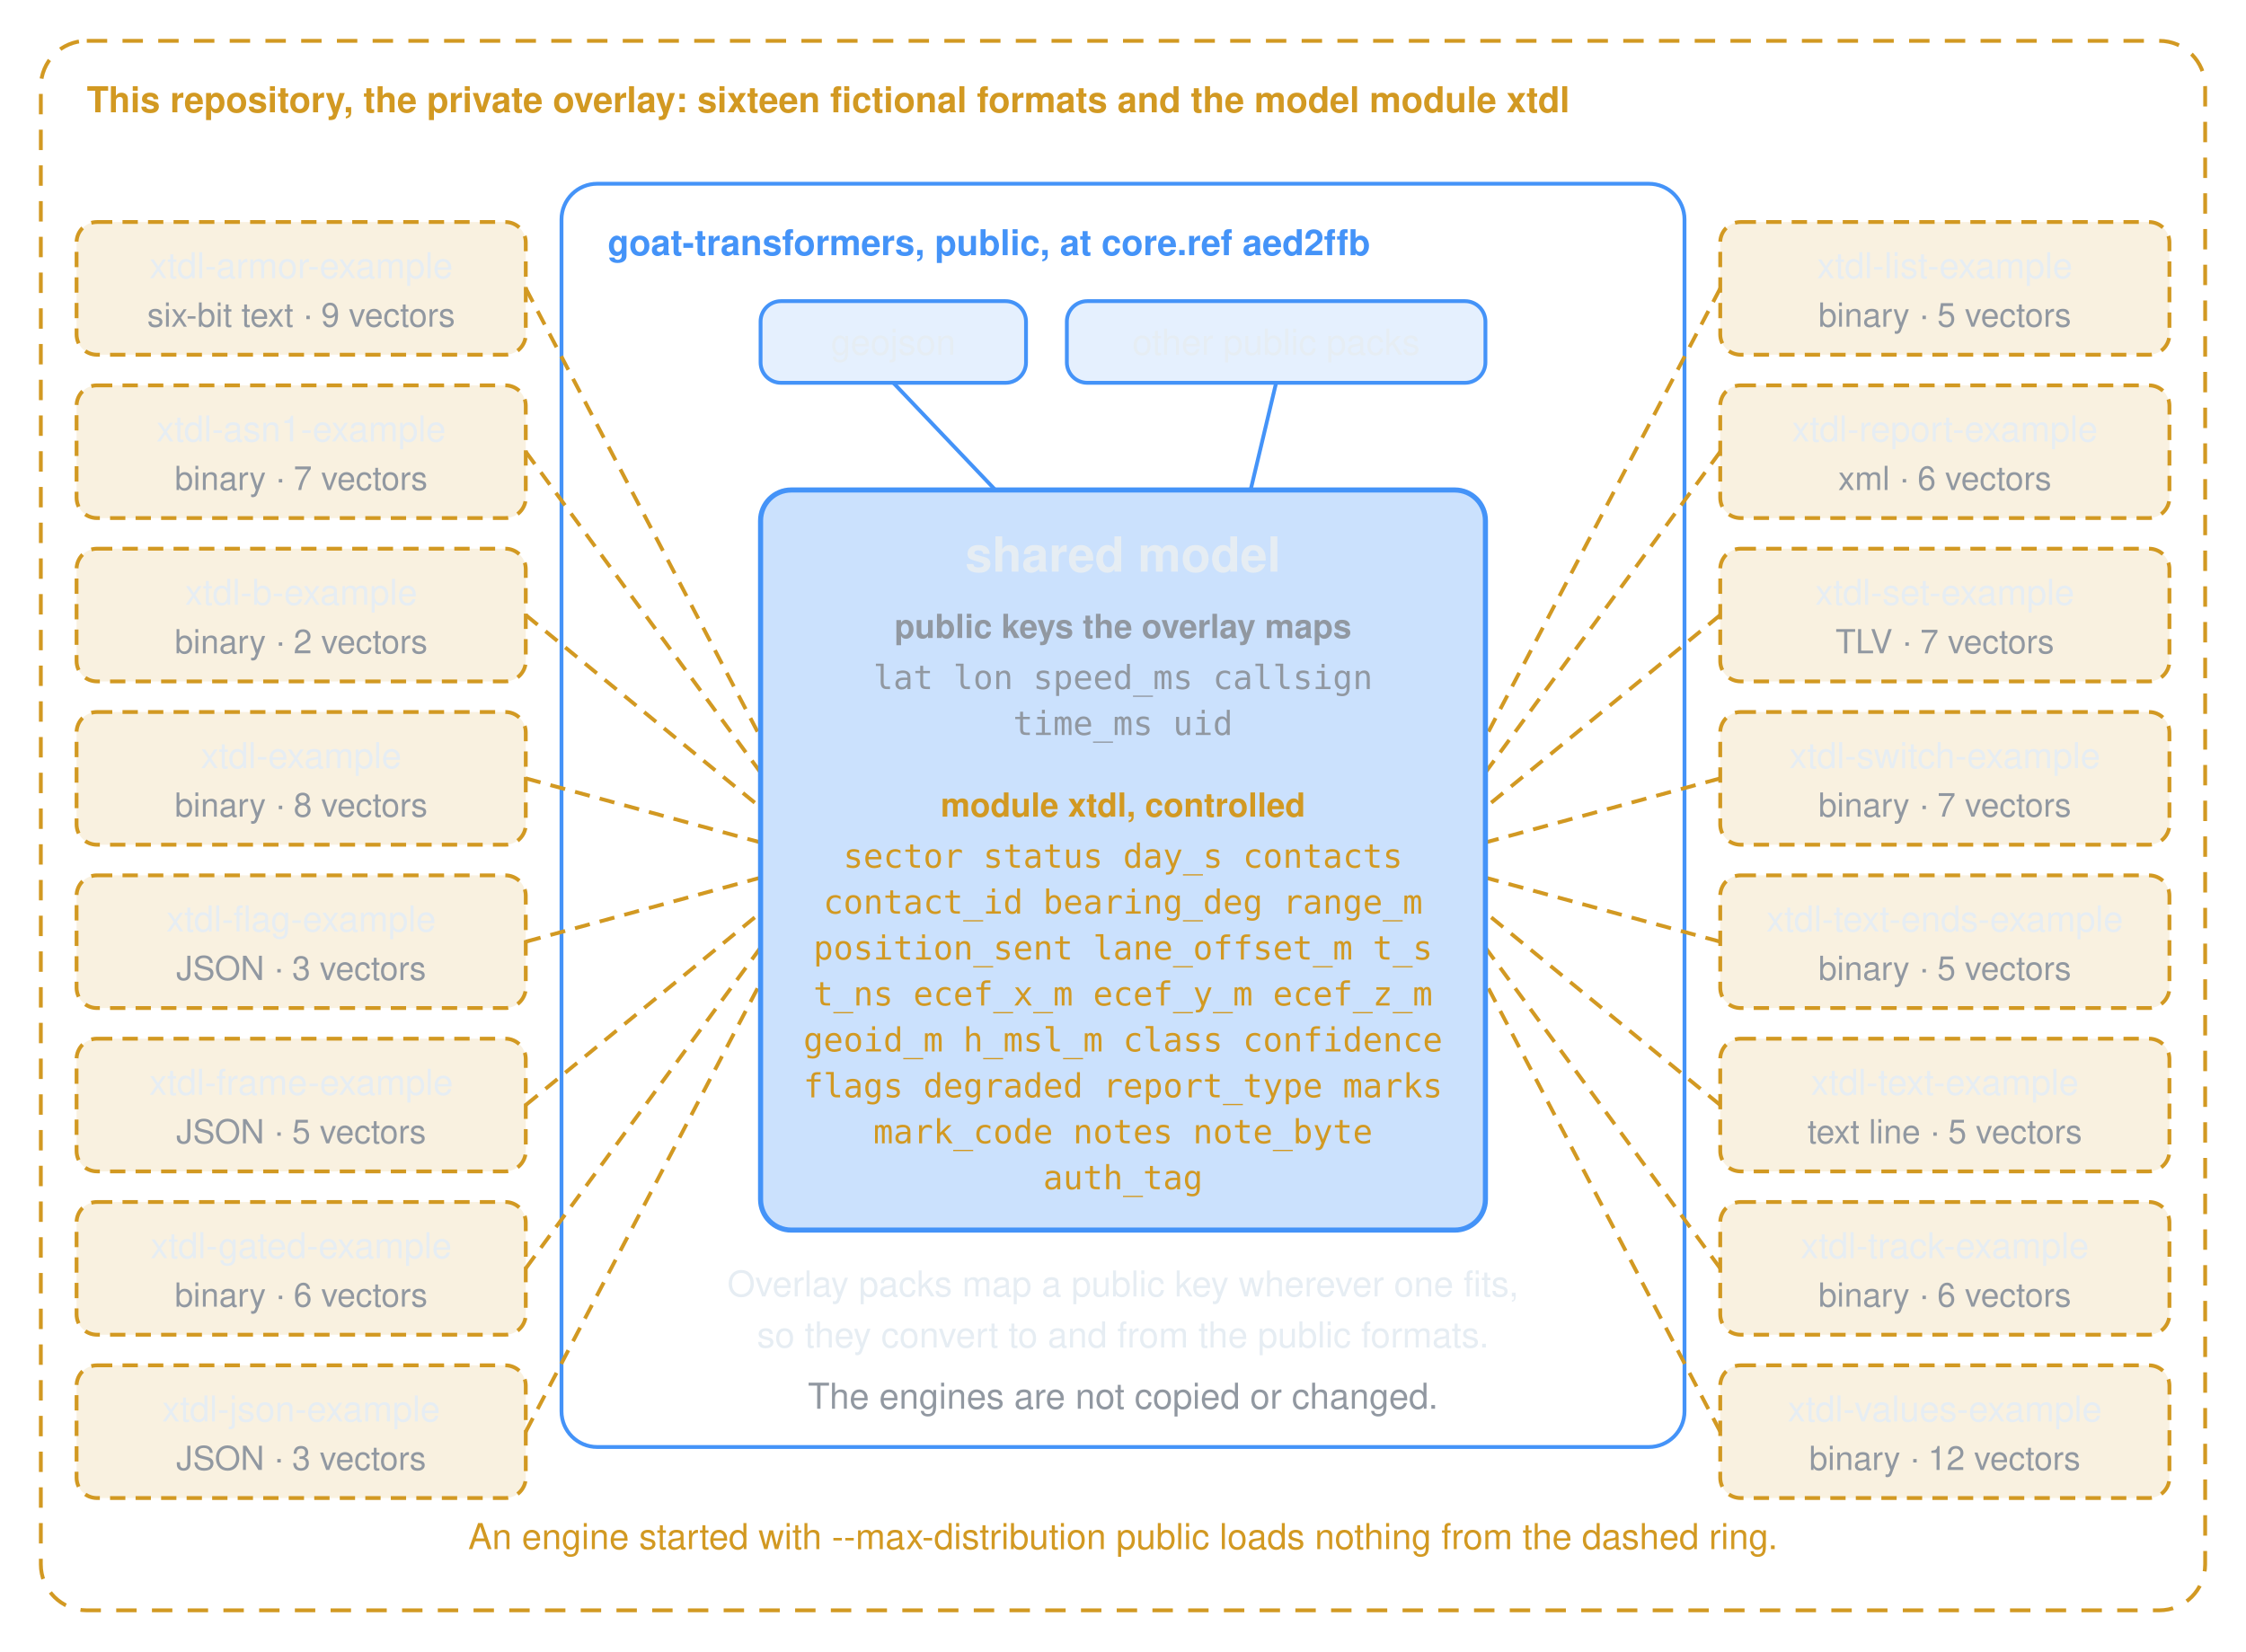
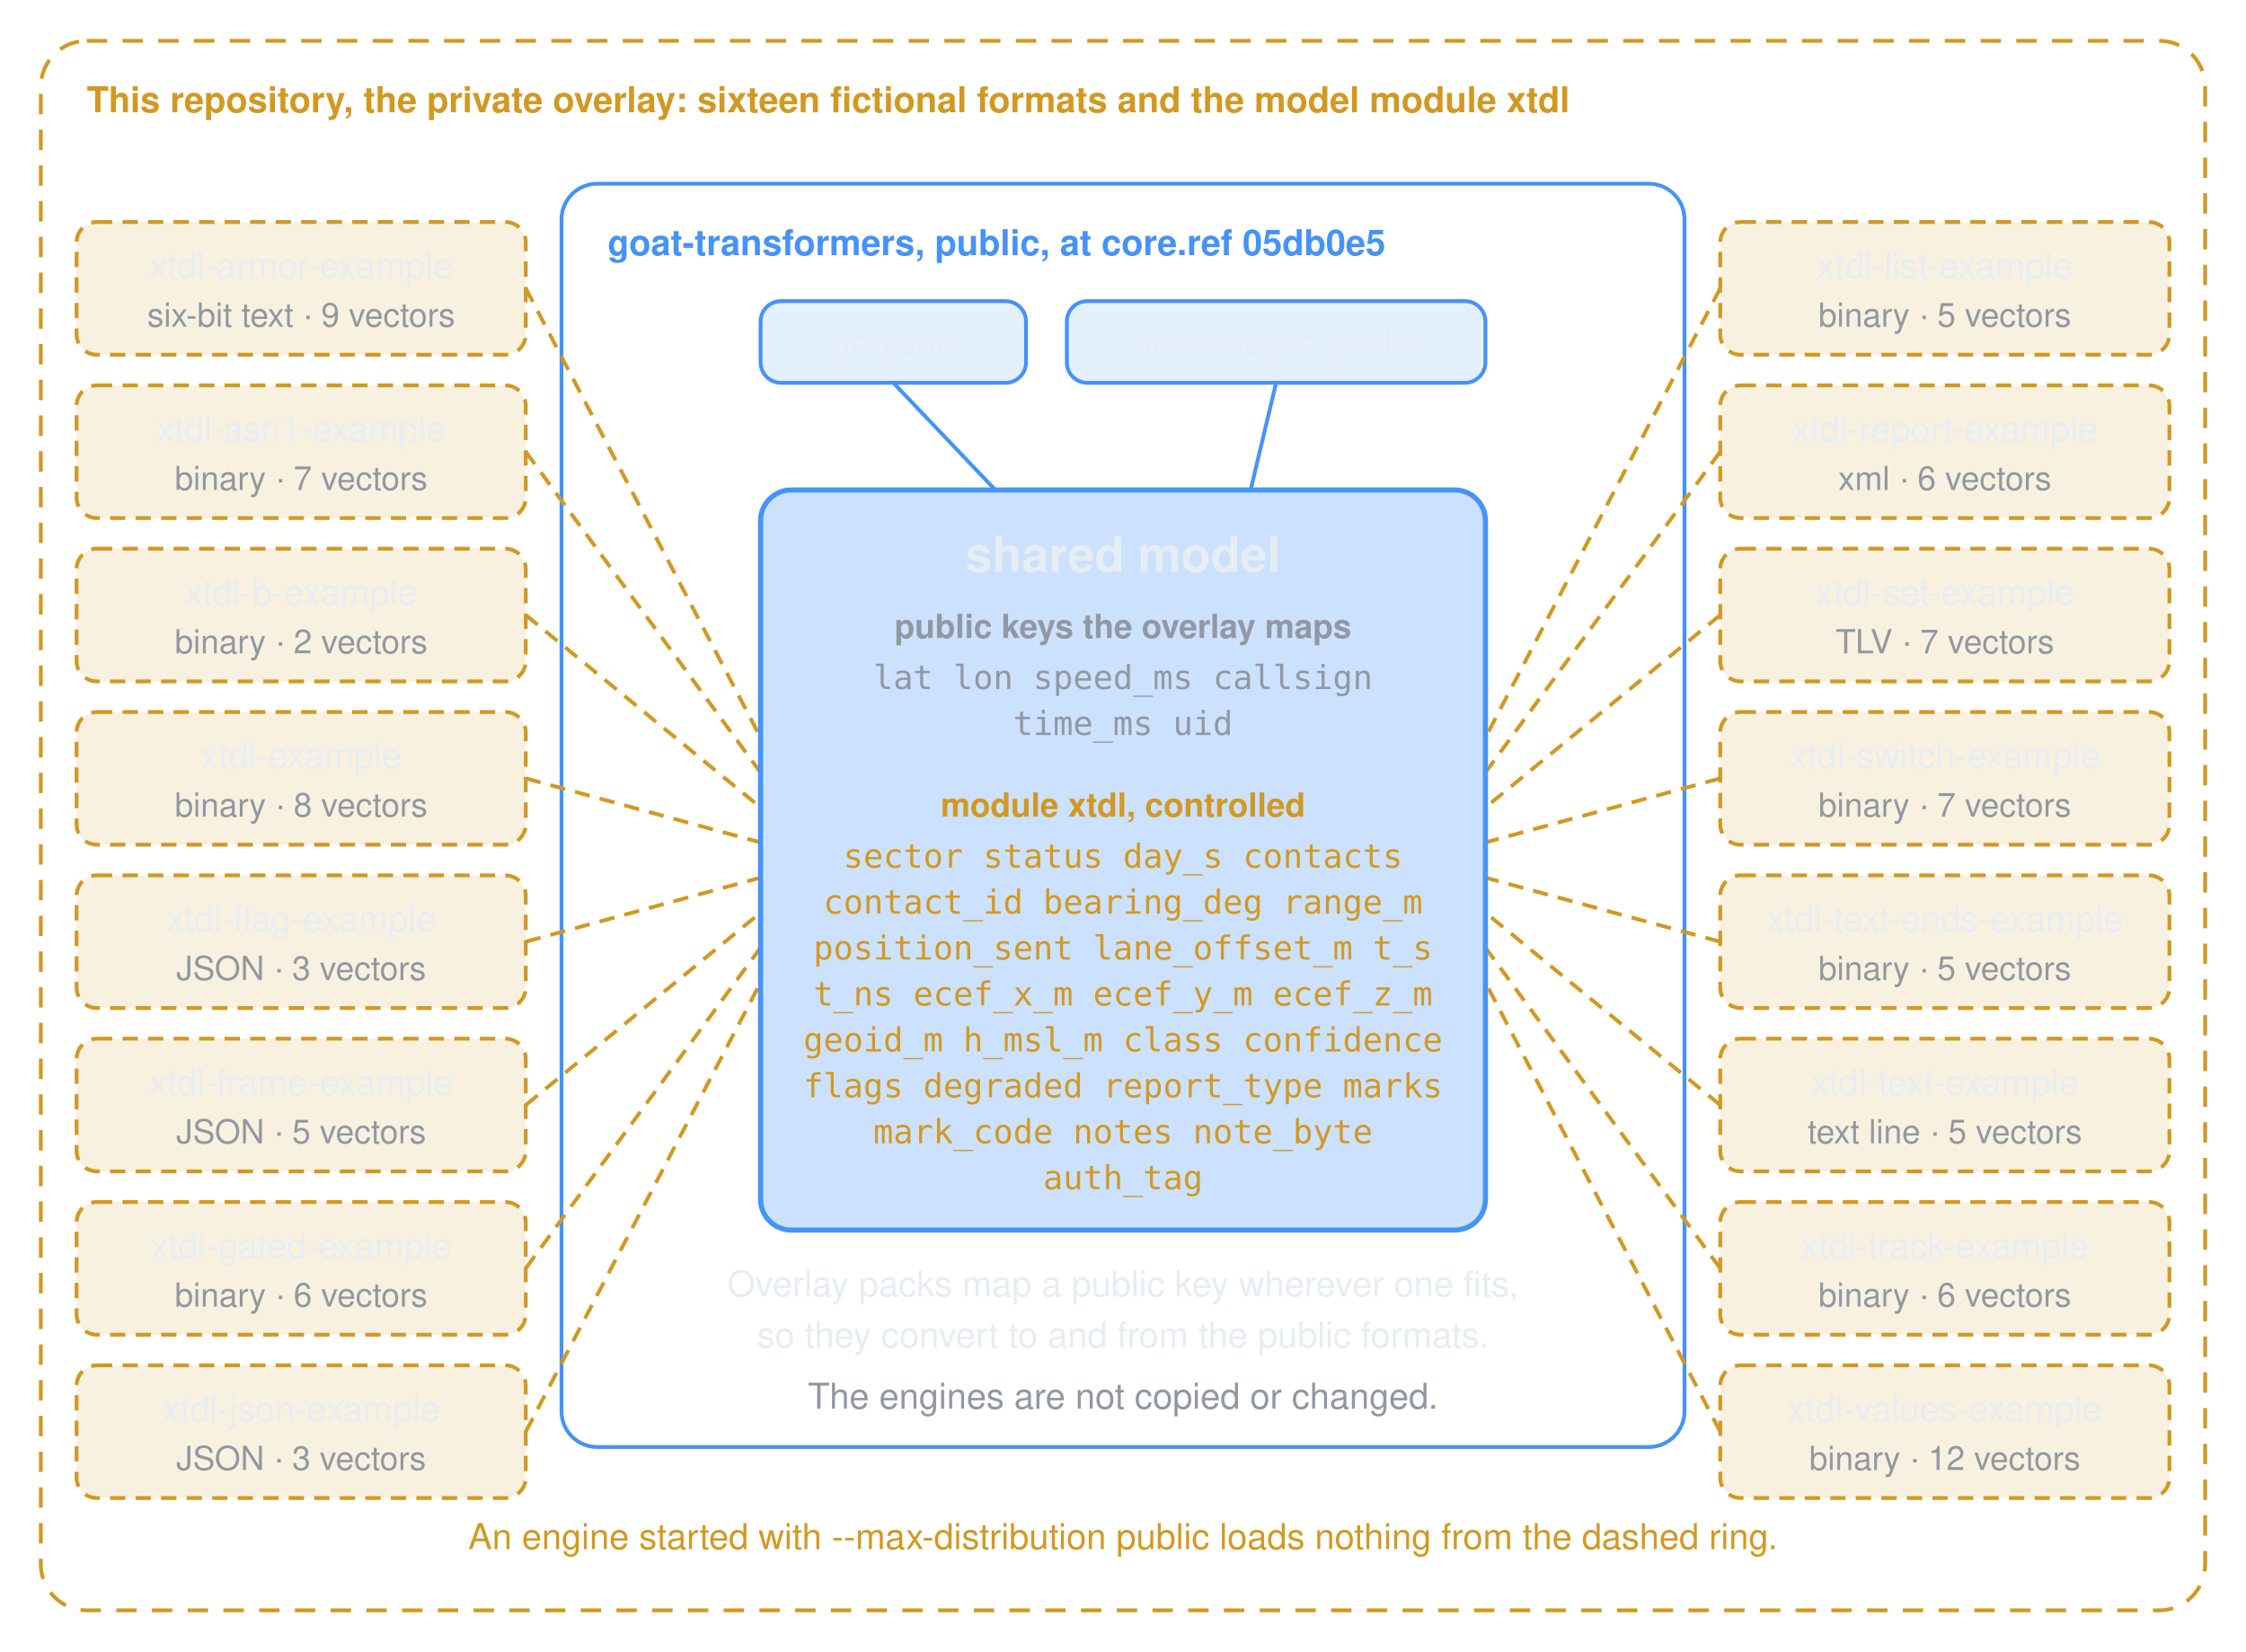
<svg xmlns="http://www.w3.org/2000/svg" viewBox="0 0 880 647" width="880" height="647" role="img" aria-labelledby="t d">
  <style>
  .ink{fill:#e6edf3} .quiet{fill:#9198a1} .pub{fill:#4493f8} .ovl{fill:#d29922}
  .t{font-family:-apple-system,BlinkMacSystemFont,"Segoe UI",Helvetica,Arial,sans-serif}
  .m{font-family:ui-monospace,SFMono-Regular,Menlo,Consolas,monospace}
  .box{fill:#4493f8;fill-opacity:.14;stroke:#4493f8;stroke-width:1.5}
  .hub{fill:#4493f8;fill-opacity:.28;stroke:#4493f8;stroke-width:2}
  .obox{fill:#d29922;fill-opacity:.14;stroke:#d29922;stroke-width:1.5;stroke-dasharray:6 4}
  .ring{fill:none;stroke:#4493f8;stroke-width:1.5}
  .oring{fill:none;stroke:#d29922;stroke-width:1.5;stroke-dasharray:8 6}
  .ln{stroke:#4493f8;stroke-width:1.5;fill:none}
  .oln{stroke:#d29922;stroke-width:1.5;fill:none;stroke-dasharray:6 4}
</style>
  <rect x="16" y="16" width="848" height="615" rx="18" class="oring" />
  <text x="34" y="44" class="t ovl" font-size="14" text-anchor="start" font-weight="600">This repository, the private overlay: sixteen fictional formats and the model module xtdl</text>
  <rect x="220" y="72" width="440" height="495" rx="14" class="ring" />
-   <text x="238" y="100" class="t pub" font-size="14" text-anchor="start" font-weight="600">goat-transformers, public, at core.ref aed2ffb</text>
+   <text x="238" y="100" class="t pub" font-size="14" text-anchor="start" font-weight="600">goat-transformers, public, at core.ref 05db0e5</text>
  <path d="M350 150 L390 192" class="ln" />
  <path d="M500 150 L490 192" class="ln" />
  <rect x="298" y="118" width="104" height="32" rx="8" class="box" />
  <text x="350" y="139" class="t ink" font-size="14" text-anchor="middle">geojson</text>
  <rect x="418" y="118" width="164" height="32" rx="8" class="box" />
  <text x="500" y="139" class="t ink" font-size="14" text-anchor="middle">other public packs</text>
  <path d="M206 113 L298 289" class="oln" />
  <path d="M206 177 L298 302.7" class="oln" />
  <path d="M206 241 L298 316.4" class="oln" />
  <path d="M206 305 L298 330.1" class="oln" />
  <path d="M206 369 L298 343.9" class="oln" />
  <path d="M206 433 L298 357.6" class="oln" />
  <path d="M206 497 L298 371.3" class="oln" />
  <path d="M206 561 L298 385" class="oln" />
  <path d="M674 113 L582 289" class="oln" />
  <path d="M674 177 L582 302.7" class="oln" />
  <path d="M674 241 L582 316.4" class="oln" />
  <path d="M674 305 L582 330.1" class="oln" />
  <path d="M674 369 L582 343.9" class="oln" />
  <path d="M674 433 L582 357.6" class="oln" />
  <path d="M674 497 L582 371.3" class="oln" />
  <path d="M674 561 L582 385" class="oln" />
  <rect x="30" y="87" width="176" height="52" rx="8" class="obox" />
  <text x="118" y="109" class="t ink" font-size="14" text-anchor="middle">xtdl-armor-example</text>
  <text x="118" y="128" class="t quiet" font-size="13" text-anchor="middle">six-bit text · 9 vectors</text>
  <rect x="30" y="151" width="176" height="52" rx="8" class="obox" />
  <text x="118" y="173" class="t ink" font-size="14" text-anchor="middle">xtdl-asn1-example</text>
  <text x="118" y="192" class="t quiet" font-size="13" text-anchor="middle">binary · 7 vectors</text>
  <rect x="30" y="215" width="176" height="52" rx="8" class="obox" />
  <text x="118" y="237" class="t ink" font-size="14" text-anchor="middle">xtdl-b-example</text>
  <text x="118" y="256" class="t quiet" font-size="13" text-anchor="middle">binary · 2 vectors</text>
  <rect x="30" y="279" width="176" height="52" rx="8" class="obox" />
  <text x="118" y="301" class="t ink" font-size="14" text-anchor="middle">xtdl-example</text>
  <text x="118" y="320" class="t quiet" font-size="13" text-anchor="middle">binary · 8 vectors</text>
  <rect x="30" y="343" width="176" height="52" rx="8" class="obox" />
  <text x="118" y="365" class="t ink" font-size="14" text-anchor="middle">xtdl-flag-example</text>
  <text x="118" y="384" class="t quiet" font-size="13" text-anchor="middle">JSON · 3 vectors</text>
  <rect x="30" y="407" width="176" height="52" rx="8" class="obox" />
  <text x="118" y="429" class="t ink" font-size="14" text-anchor="middle">xtdl-frame-example</text>
  <text x="118" y="448" class="t quiet" font-size="13" text-anchor="middle">JSON · 5 vectors</text>
  <rect x="30" y="471" width="176" height="52" rx="8" class="obox" />
  <text x="118" y="493" class="t ink" font-size="14" text-anchor="middle">xtdl-gated-example</text>
  <text x="118" y="512" class="t quiet" font-size="13" text-anchor="middle">binary · 6 vectors</text>
  <rect x="30" y="535" width="176" height="52" rx="8" class="obox" />
  <text x="118" y="557" class="t ink" font-size="14" text-anchor="middle">xtdl-json-example</text>
  <text x="118" y="576" class="t quiet" font-size="13" text-anchor="middle">JSON · 3 vectors</text>
  <rect x="674" y="87" width="176" height="52" rx="8" class="obox" />
  <text x="762" y="109" class="t ink" font-size="14" text-anchor="middle">xtdl-list-example</text>
  <text x="762" y="128" class="t quiet" font-size="13" text-anchor="middle">binary · 5 vectors</text>
  <rect x="674" y="151" width="176" height="52" rx="8" class="obox" />
  <text x="762" y="173" class="t ink" font-size="14" text-anchor="middle">xtdl-report-example</text>
  <text x="762" y="192" class="t quiet" font-size="13" text-anchor="middle">xml · 6 vectors</text>
  <rect x="674" y="215" width="176" height="52" rx="8" class="obox" />
  <text x="762" y="237" class="t ink" font-size="14" text-anchor="middle">xtdl-set-example</text>
  <text x="762" y="256" class="t quiet" font-size="13" text-anchor="middle">TLV · 7 vectors</text>
  <rect x="674" y="279" width="176" height="52" rx="8" class="obox" />
  <text x="762" y="301" class="t ink" font-size="14" text-anchor="middle">xtdl-switch-example</text>
  <text x="762" y="320" class="t quiet" font-size="13" text-anchor="middle">binary · 7 vectors</text>
  <rect x="674" y="343" width="176" height="52" rx="8" class="obox" />
  <text x="762" y="365" class="t ink" font-size="14" text-anchor="middle">xtdl-text-ends-example</text>
  <text x="762" y="384" class="t quiet" font-size="13" text-anchor="middle">binary · 5 vectors</text>
  <rect x="674" y="407" width="176" height="52" rx="8" class="obox" />
  <text x="762" y="429" class="t ink" font-size="14" text-anchor="middle">xtdl-text-example</text>
  <text x="762" y="448" class="t quiet" font-size="13" text-anchor="middle">text line · 5 vectors</text>
  <rect x="674" y="471" width="176" height="52" rx="8" class="obox" />
  <text x="762" y="493" class="t ink" font-size="14" text-anchor="middle">xtdl-track-example</text>
  <text x="762" y="512" class="t quiet" font-size="13" text-anchor="middle">binary · 6 vectors</text>
  <rect x="674" y="535" width="176" height="52" rx="8" class="obox" />
  <text x="762" y="557" class="t ink" font-size="14" text-anchor="middle">xtdl-values-example</text>
  <text x="762" y="576" class="t quiet" font-size="13" text-anchor="middle">binary · 12 vectors</text>
  <rect x="298" y="192" width="284" height="290" rx="12" class="hub" />
  <text x="440" y="224" class="t ink" font-size="19" text-anchor="middle" font-weight="600">shared model</text>
  <text x="440" y="250" class="t quiet" font-size="13" text-anchor="middle" font-weight="600">public keys the overlay maps</text>
  <text x="440" y="320" class="t ovl" font-size="13" text-anchor="middle" font-weight="600">module xtdl, controlled</text>
  <text x="440" y="270" class="m quiet" font-size="13" text-anchor="middle">lat lon speed_ms callsign</text>
  <text x="440" y="288" class="m quiet" font-size="13" text-anchor="middle">time_ms uid</text>
  <text x="440" y="340" class="m ovl" font-size="13" text-anchor="middle">sector status day_s contacts</text>
  <text x="440" y="358" class="m ovl" font-size="13" text-anchor="middle">contact_id bearing_deg range_m</text>
  <text x="440" y="376" class="m ovl" font-size="13" text-anchor="middle">position_sent lane_offset_m t_s</text>
  <text x="440" y="394" class="m ovl" font-size="13" text-anchor="middle">t_ns ecef_x_m ecef_y_m ecef_z_m</text>
  <text x="440" y="412" class="m ovl" font-size="13" text-anchor="middle">geoid_m h_msl_m class confidence</text>
  <text x="440" y="430" class="m ovl" font-size="13" text-anchor="middle">flags degraded report_type marks</text>
  <text x="440" y="448" class="m ovl" font-size="13" text-anchor="middle">mark_code notes note_byte</text>
  <text x="440" y="466" class="m ovl" font-size="13" text-anchor="middle">auth_tag</text>
  <text x="440" y="508" class="t ink" font-size="14" text-anchor="middle">Overlay packs map a public key wherever one fits,</text>
  <text x="440" y="528" class="t ink" font-size="14" text-anchor="middle">so they convert to and from the public formats.</text>
  <text x="440" y="552" class="t quiet" font-size="14" text-anchor="middle">The engines are not copied or changed.</text>
  <text x="440" y="607" class="t ovl" font-size="14" text-anchor="middle">An engine started with --max-distribution public loads nothing from the dashed ring.</text>
</svg>
